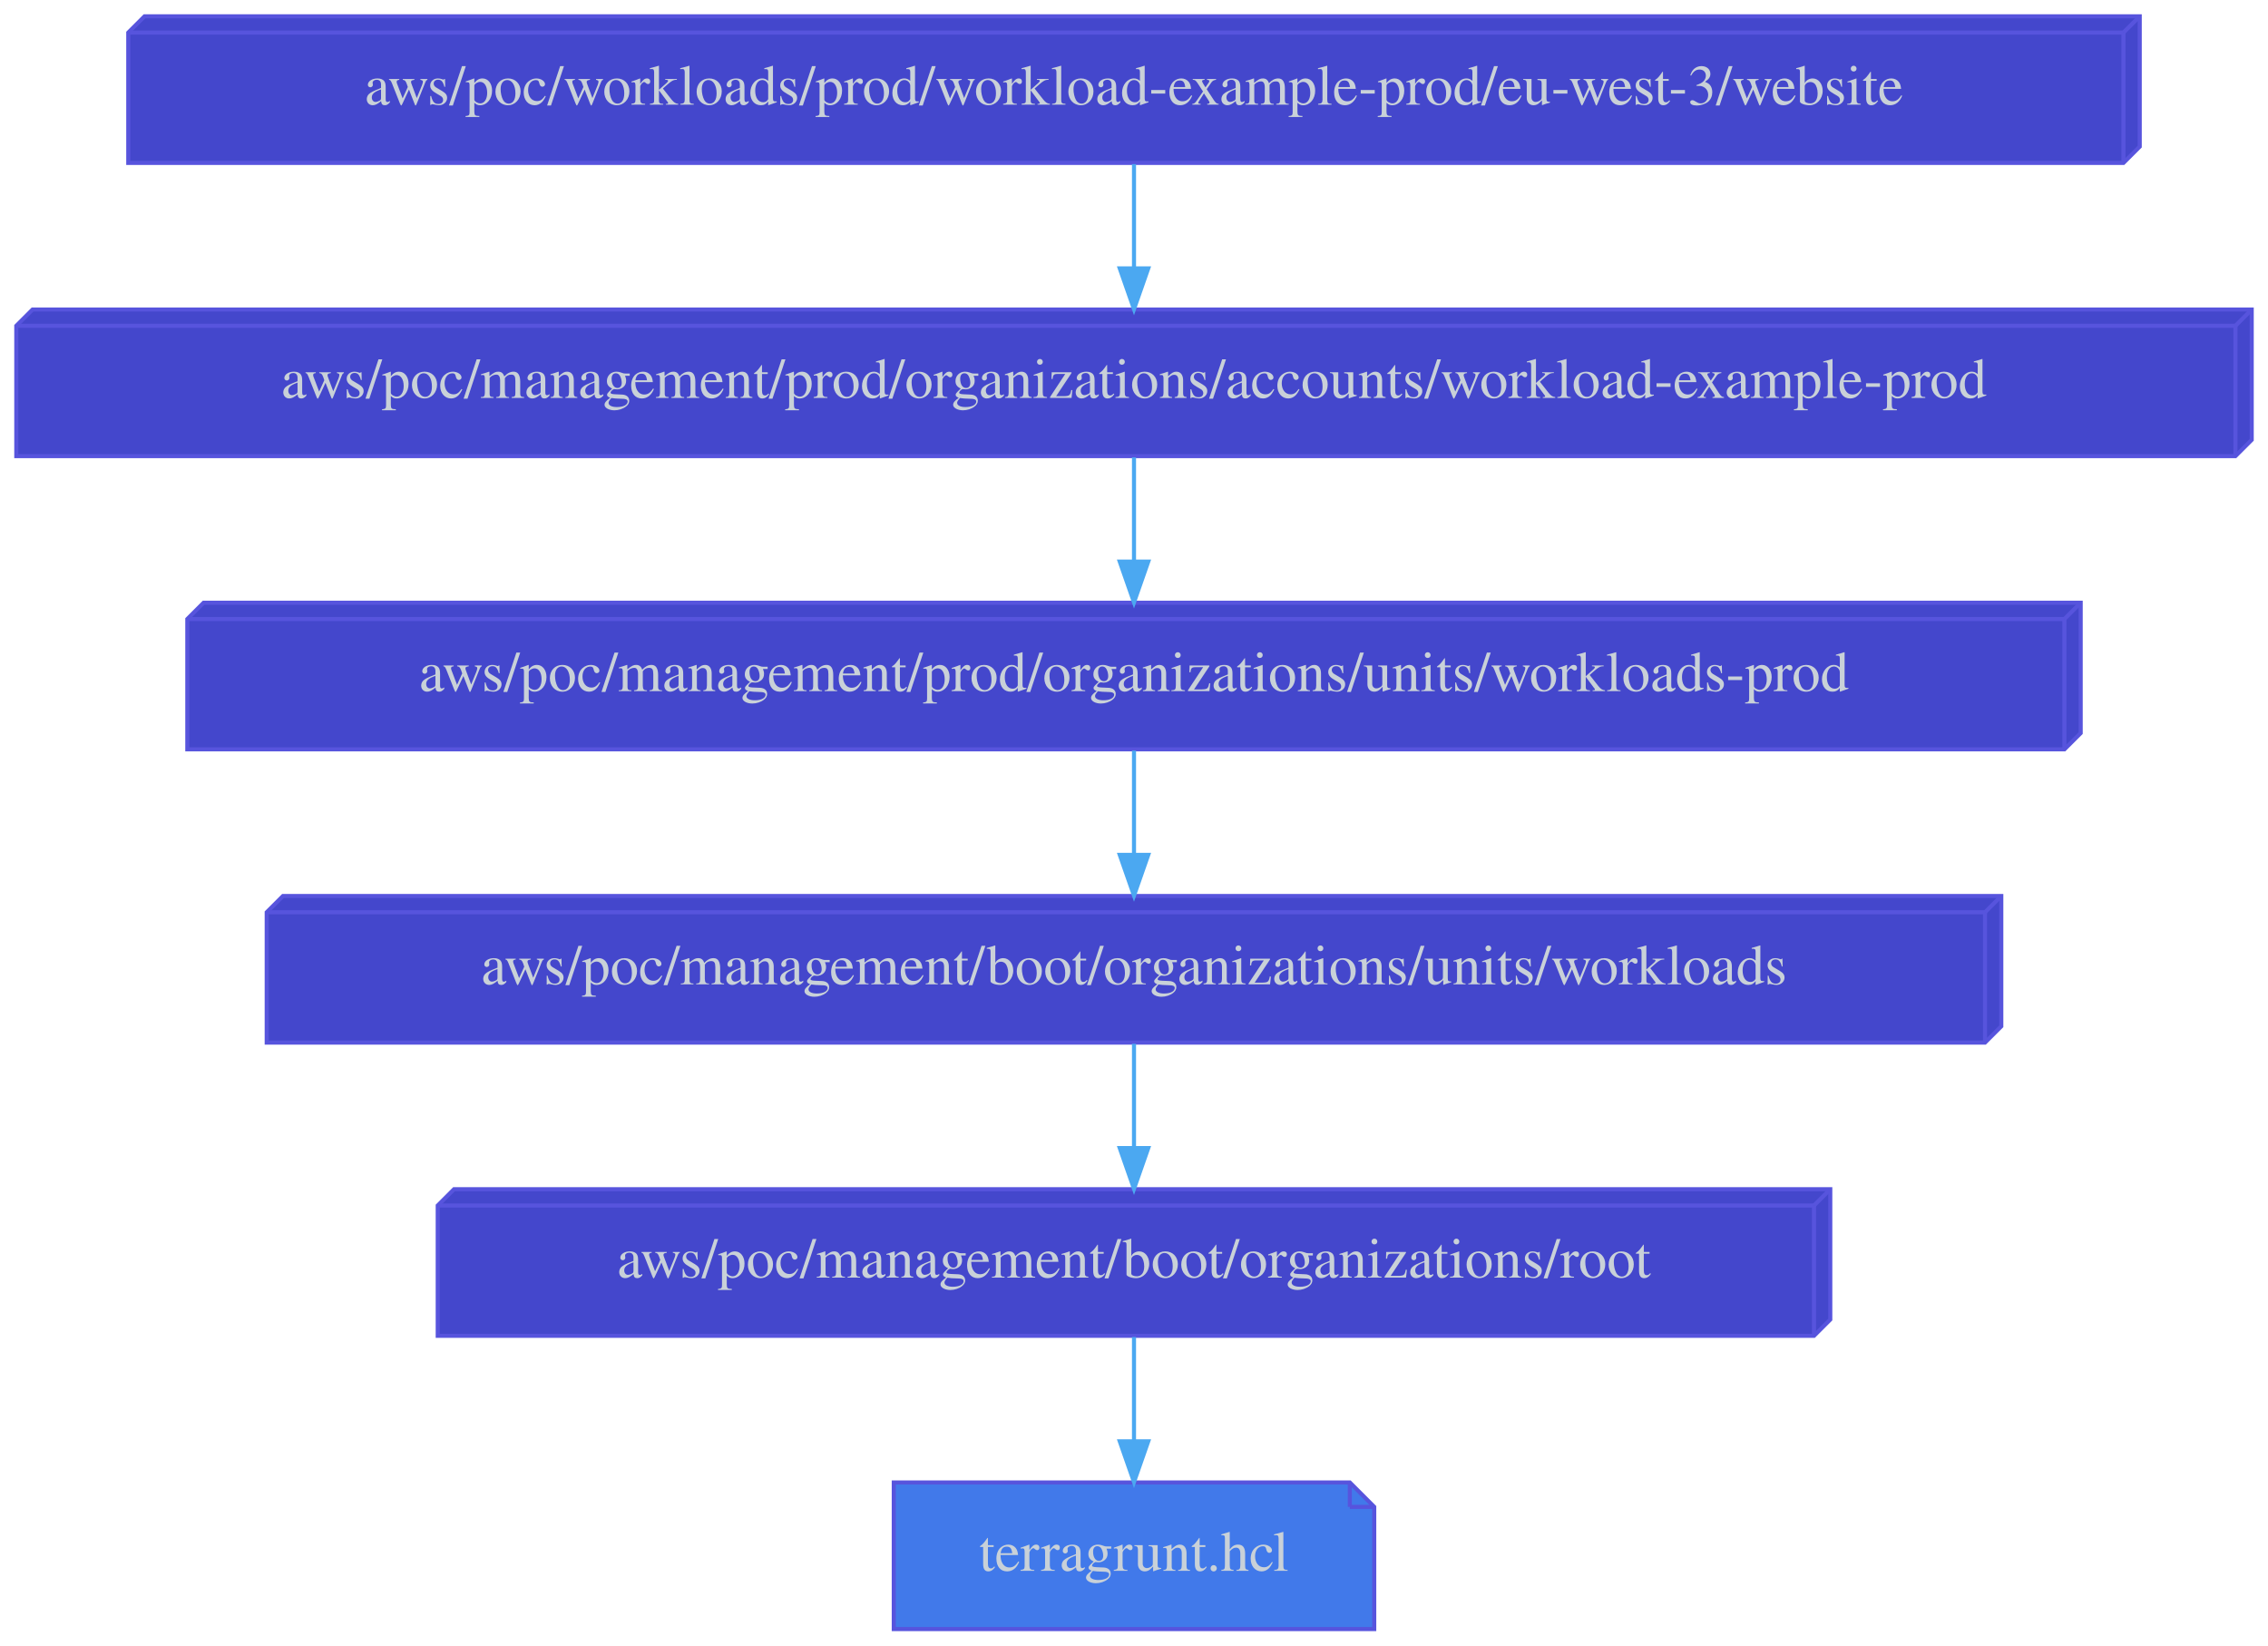
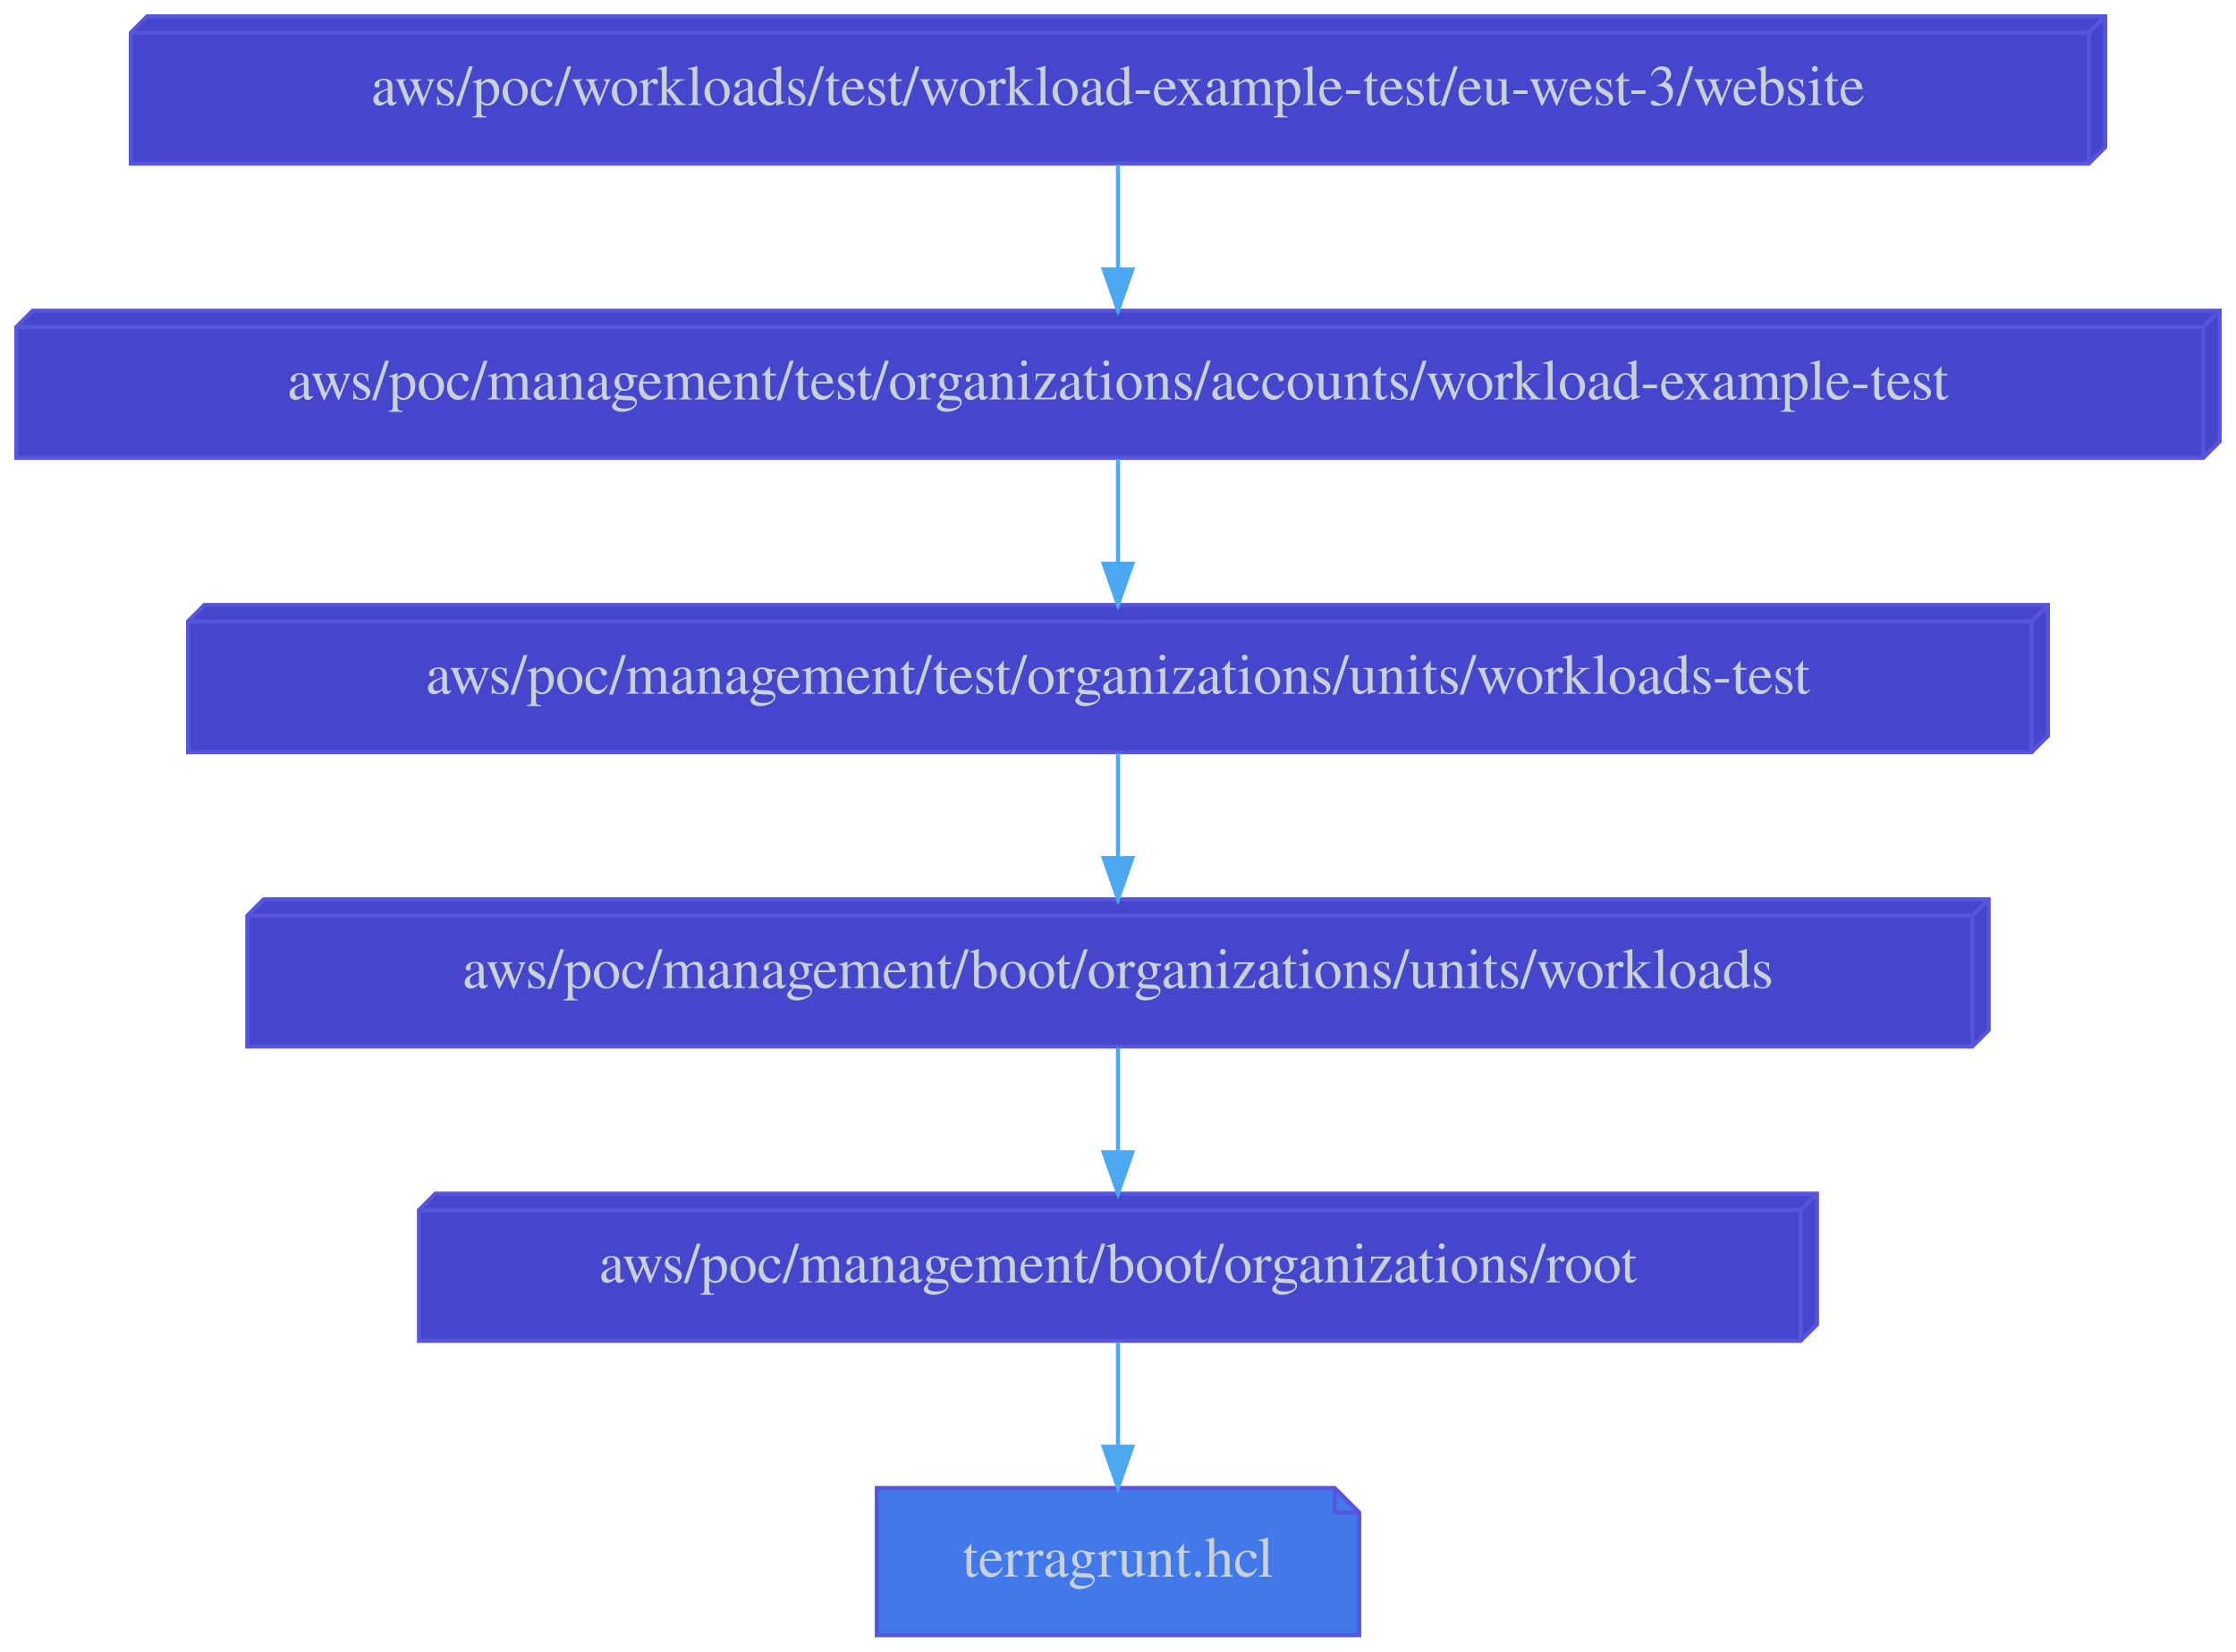
- <svg xmlns="http://www.w3.org/2000/svg" width="557pt" height="404pt" viewBox="0.00 0.00 557.00 404.00">
+ <svg xmlns="http://www.w3.org/2000/svg" width="547pt" height="404pt" viewBox="0.00 0.00 547.00 404.00">
  <g id="graph0" class="graph" transform="scale(1 1) rotate(0) translate(4 400)">
-     <polygon fill="transparent" stroke="transparent" points="-4,4 -4,-400 553,-400 553,4 -4,4" />
+     <polygon fill="transparent" stroke="transparent" points="-4,4 -4,-400 543,-400 543,4 -4,4" />
    <g id="node1" class="node">
-       <polygon fill="#4179ea" stroke="#5754dd" points="327.5,-36 215.5,-36 215.5,0 333.5,0 333.5,-30 327.5,-36" />
-       <polyline fill="none" stroke="#5754dd" points="327.5,-36 327.5,-30 " />
-       <polyline fill="none" stroke="#5754dd" points="333.5,-30 327.5,-30 " />
-       <text text-anchor="middle" x="274.5" y="-14.3" font-family="Times,serif" font-size="14.00" fill="#c9d1d8">terragrunt.hcl</text>
+       <polygon fill="#4179ea" stroke="#5754dd" points="322.5,-36 210.5,-36 210.5,0 328.5,0 328.5,-30 322.5,-36" />
+       <polyline fill="none" stroke="#5754dd" points="322.5,-36 322.5,-30 " />
+       <polyline fill="none" stroke="#5754dd" points="328.5,-30 322.5,-30 " />
+       <text text-anchor="middle" x="269.5" y="-14.3" font-family="Times,serif" font-size="14.00" fill="#c9d1d8">terragrunt.hcl</text>
    </g>
    <g id="node2" class="node">
-       <polygon fill="#4447cc" stroke="#5754dd" points="445.5,-108 107.5,-108 103.5,-104 103.5,-72 441.5,-72 445.5,-76 445.5,-108" />
-       <polyline fill="none" stroke="#5754dd" points="441.5,-104 103.5,-104 " />
-       <polyline fill="none" stroke="#5754dd" points="441.5,-104 441.5,-72 " />
-       <polyline fill="none" stroke="#5754dd" points="441.5,-104 445.5,-108 " />
-       <text text-anchor="middle" x="274.5" y="-86.3" font-family="Times,serif" font-size="14.00" fill="#c9d1d8">aws/poc/management/boot/organizations/root</text>
+       <polygon fill="#4447cc" stroke="#5754dd" points="440.5,-108 102.5,-108 98.5,-104 98.5,-72 436.5,-72 440.5,-76 440.5,-108" />
+       <polyline fill="none" stroke="#5754dd" points="436.5,-104 98.5,-104 " />
+       <polyline fill="none" stroke="#5754dd" points="436.5,-104 436.5,-72 " />
+       <polyline fill="none" stroke="#5754dd" points="436.5,-104 440.5,-108 " />
+       <text text-anchor="middle" x="269.5" y="-86.3" font-family="Times,serif" font-size="14.00" fill="#c9d1d8">aws/poc/management/boot/organizations/root</text>
    </g>
    <g id="edge1" class="edge">
-       <path fill="none" stroke="#4ba8f1" d="M274.5,-71.7C274.5,-63.98 274.5,-54.71 274.5,-46.11" />
-       <polygon fill="#4ba8f1" stroke="#4ba8f1" points="278,-46.1 274.5,-36.1 271,-46.1 278,-46.1" />
+       <path fill="none" stroke="#4ba8f1" d="M269.5,-71.7C269.5,-63.98 269.5,-54.71 269.5,-46.11" />
+       <polygon fill="#4ba8f1" stroke="#4ba8f1" points="273,-46.1 269.5,-36.1 266,-46.1 273,-46.1" />
    </g>
    <g id="node3" class="node">
-       <polygon fill="#4447cc" stroke="#5754dd" points="487.5,-180 65.5,-180 61.5,-176 61.5,-144 483.5,-144 487.5,-148 487.5,-180" />
-       <polyline fill="none" stroke="#5754dd" points="483.5,-176 61.5,-176 " />
-       <polyline fill="none" stroke="#5754dd" points="483.5,-176 483.5,-144 " />
-       <polyline fill="none" stroke="#5754dd" points="483.5,-176 487.5,-180 " />
-       <text text-anchor="middle" x="274.5" y="-158.3" font-family="Times,serif" font-size="14.00" fill="#c9d1d8">aws/poc/management/boot/organizations/units/workloads</text>
+       <polygon fill="#4447cc" stroke="#5754dd" points="482.5,-180 60.5,-180 56.5,-176 56.5,-144 478.5,-144 482.5,-148 482.5,-180" />
+       <polyline fill="none" stroke="#5754dd" points="478.5,-176 56.5,-176 " />
+       <polyline fill="none" stroke="#5754dd" points="478.5,-176 478.5,-144 " />
+       <polyline fill="none" stroke="#5754dd" points="478.5,-176 482.5,-180 " />
+       <text text-anchor="middle" x="269.5" y="-158.3" font-family="Times,serif" font-size="14.00" fill="#c9d1d8">aws/poc/management/boot/organizations/units/workloads</text>
    </g>
    <g id="edge2" class="edge">
-       <path fill="none" stroke="#4ba8f1" d="M274.5,-143.7C274.5,-135.98 274.5,-126.71 274.5,-118.11" />
-       <polygon fill="#4ba8f1" stroke="#4ba8f1" points="278,-118.1 274.5,-108.1 271,-118.1 278,-118.1" />
+       <path fill="none" stroke="#4ba8f1" d="M269.5,-143.7C269.5,-135.98 269.5,-126.71 269.5,-118.11" />
+       <polygon fill="#4ba8f1" stroke="#4ba8f1" points="273,-118.1 269.5,-108.1 266,-118.1 273,-118.1" />
    </g>
    <g id="node4" class="node">
-       <polygon fill="#4447cc" stroke="#5754dd" points="549,-324 4,-324 0,-320 0,-288 545,-288 549,-292 549,-324" />
-       <polyline fill="none" stroke="#5754dd" points="545,-320 0,-320 " />
-       <polyline fill="none" stroke="#5754dd" points="545,-320 545,-288 " />
-       <polyline fill="none" stroke="#5754dd" points="545,-320 549,-324 " />
-       <text text-anchor="middle" x="274.5" y="-302.3" font-family="Times,serif" font-size="14.00" fill="#c9d1d8">aws/poc/management/prod/organizations/accounts/workload-example-prod</text>
+       <polygon fill="#4447cc" stroke="#5754dd" points="539,-324 4,-324 0,-320 0,-288 535,-288 539,-292 539,-324" />
+       <polyline fill="none" stroke="#5754dd" points="535,-320 0,-320 " />
+       <polyline fill="none" stroke="#5754dd" points="535,-320 535,-288 " />
+       <polyline fill="none" stroke="#5754dd" points="535,-320 539,-324 " />
+       <text text-anchor="middle" x="269.5" y="-302.3" font-family="Times,serif" font-size="14.00" fill="#c9d1d8">aws/poc/management/test/organizations/accounts/workload-example-test</text>
    </g>
    <g id="node5" class="node">
-       <polygon fill="#4447cc" stroke="#5754dd" points="507,-252 46,-252 42,-248 42,-216 503,-216 507,-220 507,-252" />
-       <polyline fill="none" stroke="#5754dd" points="503,-248 42,-248 " />
-       <polyline fill="none" stroke="#5754dd" points="503,-248 503,-216 " />
-       <polyline fill="none" stroke="#5754dd" points="503,-248 507,-252 " />
-       <text text-anchor="middle" x="274.5" y="-230.3" font-family="Times,serif" font-size="14.00" fill="#c9d1d8">aws/poc/management/prod/organizations/units/workloads-prod</text>
+       <polygon fill="#4447cc" stroke="#5754dd" points="497,-252 46,-252 42,-248 42,-216 493,-216 497,-220 497,-252" />
+       <polyline fill="none" stroke="#5754dd" points="493,-248 42,-248 " />
+       <polyline fill="none" stroke="#5754dd" points="493,-248 493,-216 " />
+       <polyline fill="none" stroke="#5754dd" points="493,-248 497,-252 " />
+       <text text-anchor="middle" x="269.5" y="-230.3" font-family="Times,serif" font-size="14.00" fill="#c9d1d8">aws/poc/management/test/organizations/units/workloads-test</text>
    </g>
    <g id="edge3" class="edge">
-       <path fill="none" stroke="#4ba8f1" d="M274.5,-287.7C274.5,-279.98 274.5,-270.71 274.5,-262.11" />
-       <polygon fill="#4ba8f1" stroke="#4ba8f1" points="278,-262.1 274.5,-252.1 271,-262.1 278,-262.1" />
+       <path fill="none" stroke="#4ba8f1" d="M269.5,-287.7C269.5,-279.98 269.5,-270.71 269.5,-262.11" />
+       <polygon fill="#4ba8f1" stroke="#4ba8f1" points="273,-262.1 269.5,-252.1 266,-262.1 273,-262.1" />
    </g>
    <g id="edge4" class="edge">
-       <path fill="none" stroke="#4ba8f1" d="M274.5,-215.7C274.5,-207.98 274.5,-198.71 274.5,-190.11" />
-       <polygon fill="#4ba8f1" stroke="#4ba8f1" points="278,-190.1 274.5,-180.1 271,-190.1 278,-190.1" />
+       <path fill="none" stroke="#4ba8f1" d="M269.5,-215.7C269.5,-207.98 269.5,-198.71 269.5,-190.11" />
+       <polygon fill="#4ba8f1" stroke="#4ba8f1" points="273,-190.1 269.5,-180.1 266,-190.1 273,-190.1" />
    </g>
    <g id="node6" class="node">
-       <polygon fill="#4447cc" stroke="#5754dd" points="521.5,-396 31.5,-396 27.5,-392 27.5,-360 517.5,-360 521.5,-364 521.5,-396" />
-       <polyline fill="none" stroke="#5754dd" points="517.5,-392 27.5,-392 " />
-       <polyline fill="none" stroke="#5754dd" points="517.5,-392 517.5,-360 " />
-       <polyline fill="none" stroke="#5754dd" points="517.5,-392 521.5,-396 " />
-       <text text-anchor="middle" x="274.5" y="-374.3" font-family="Times,serif" font-size="14.00" fill="#c9d1d8">aws/poc/workloads/prod/workload-example-prod/eu-west-3/website</text>
+       <polygon fill="#4447cc" stroke="#5754dd" points="511,-396 32,-396 28,-392 28,-360 507,-360 511,-364 511,-396" />
+       <polyline fill="none" stroke="#5754dd" points="507,-392 28,-392 " />
+       <polyline fill="none" stroke="#5754dd" points="507,-392 507,-360 " />
+       <polyline fill="none" stroke="#5754dd" points="507,-392 511,-396 " />
+       <text text-anchor="middle" x="269.5" y="-374.3" font-family="Times,serif" font-size="14.00" fill="#c9d1d8">aws/poc/workloads/test/workload-example-test/eu-west-3/website</text>
    </g>
    <g id="edge5" class="edge">
-       <path fill="none" stroke="#4ba8f1" d="M274.5,-359.7C274.5,-351.98 274.5,-342.71 274.5,-334.11" />
-       <polygon fill="#4ba8f1" stroke="#4ba8f1" points="278,-334.1 274.5,-324.1 271,-334.1 278,-334.1" />
+       <path fill="none" stroke="#4ba8f1" d="M269.5,-359.7C269.5,-351.98 269.5,-342.71 269.5,-334.11" />
+       <polygon fill="#4ba8f1" stroke="#4ba8f1" points="273,-334.1 269.5,-324.1 266,-334.1 273,-334.1" />
    </g>
  </g>
</svg>
